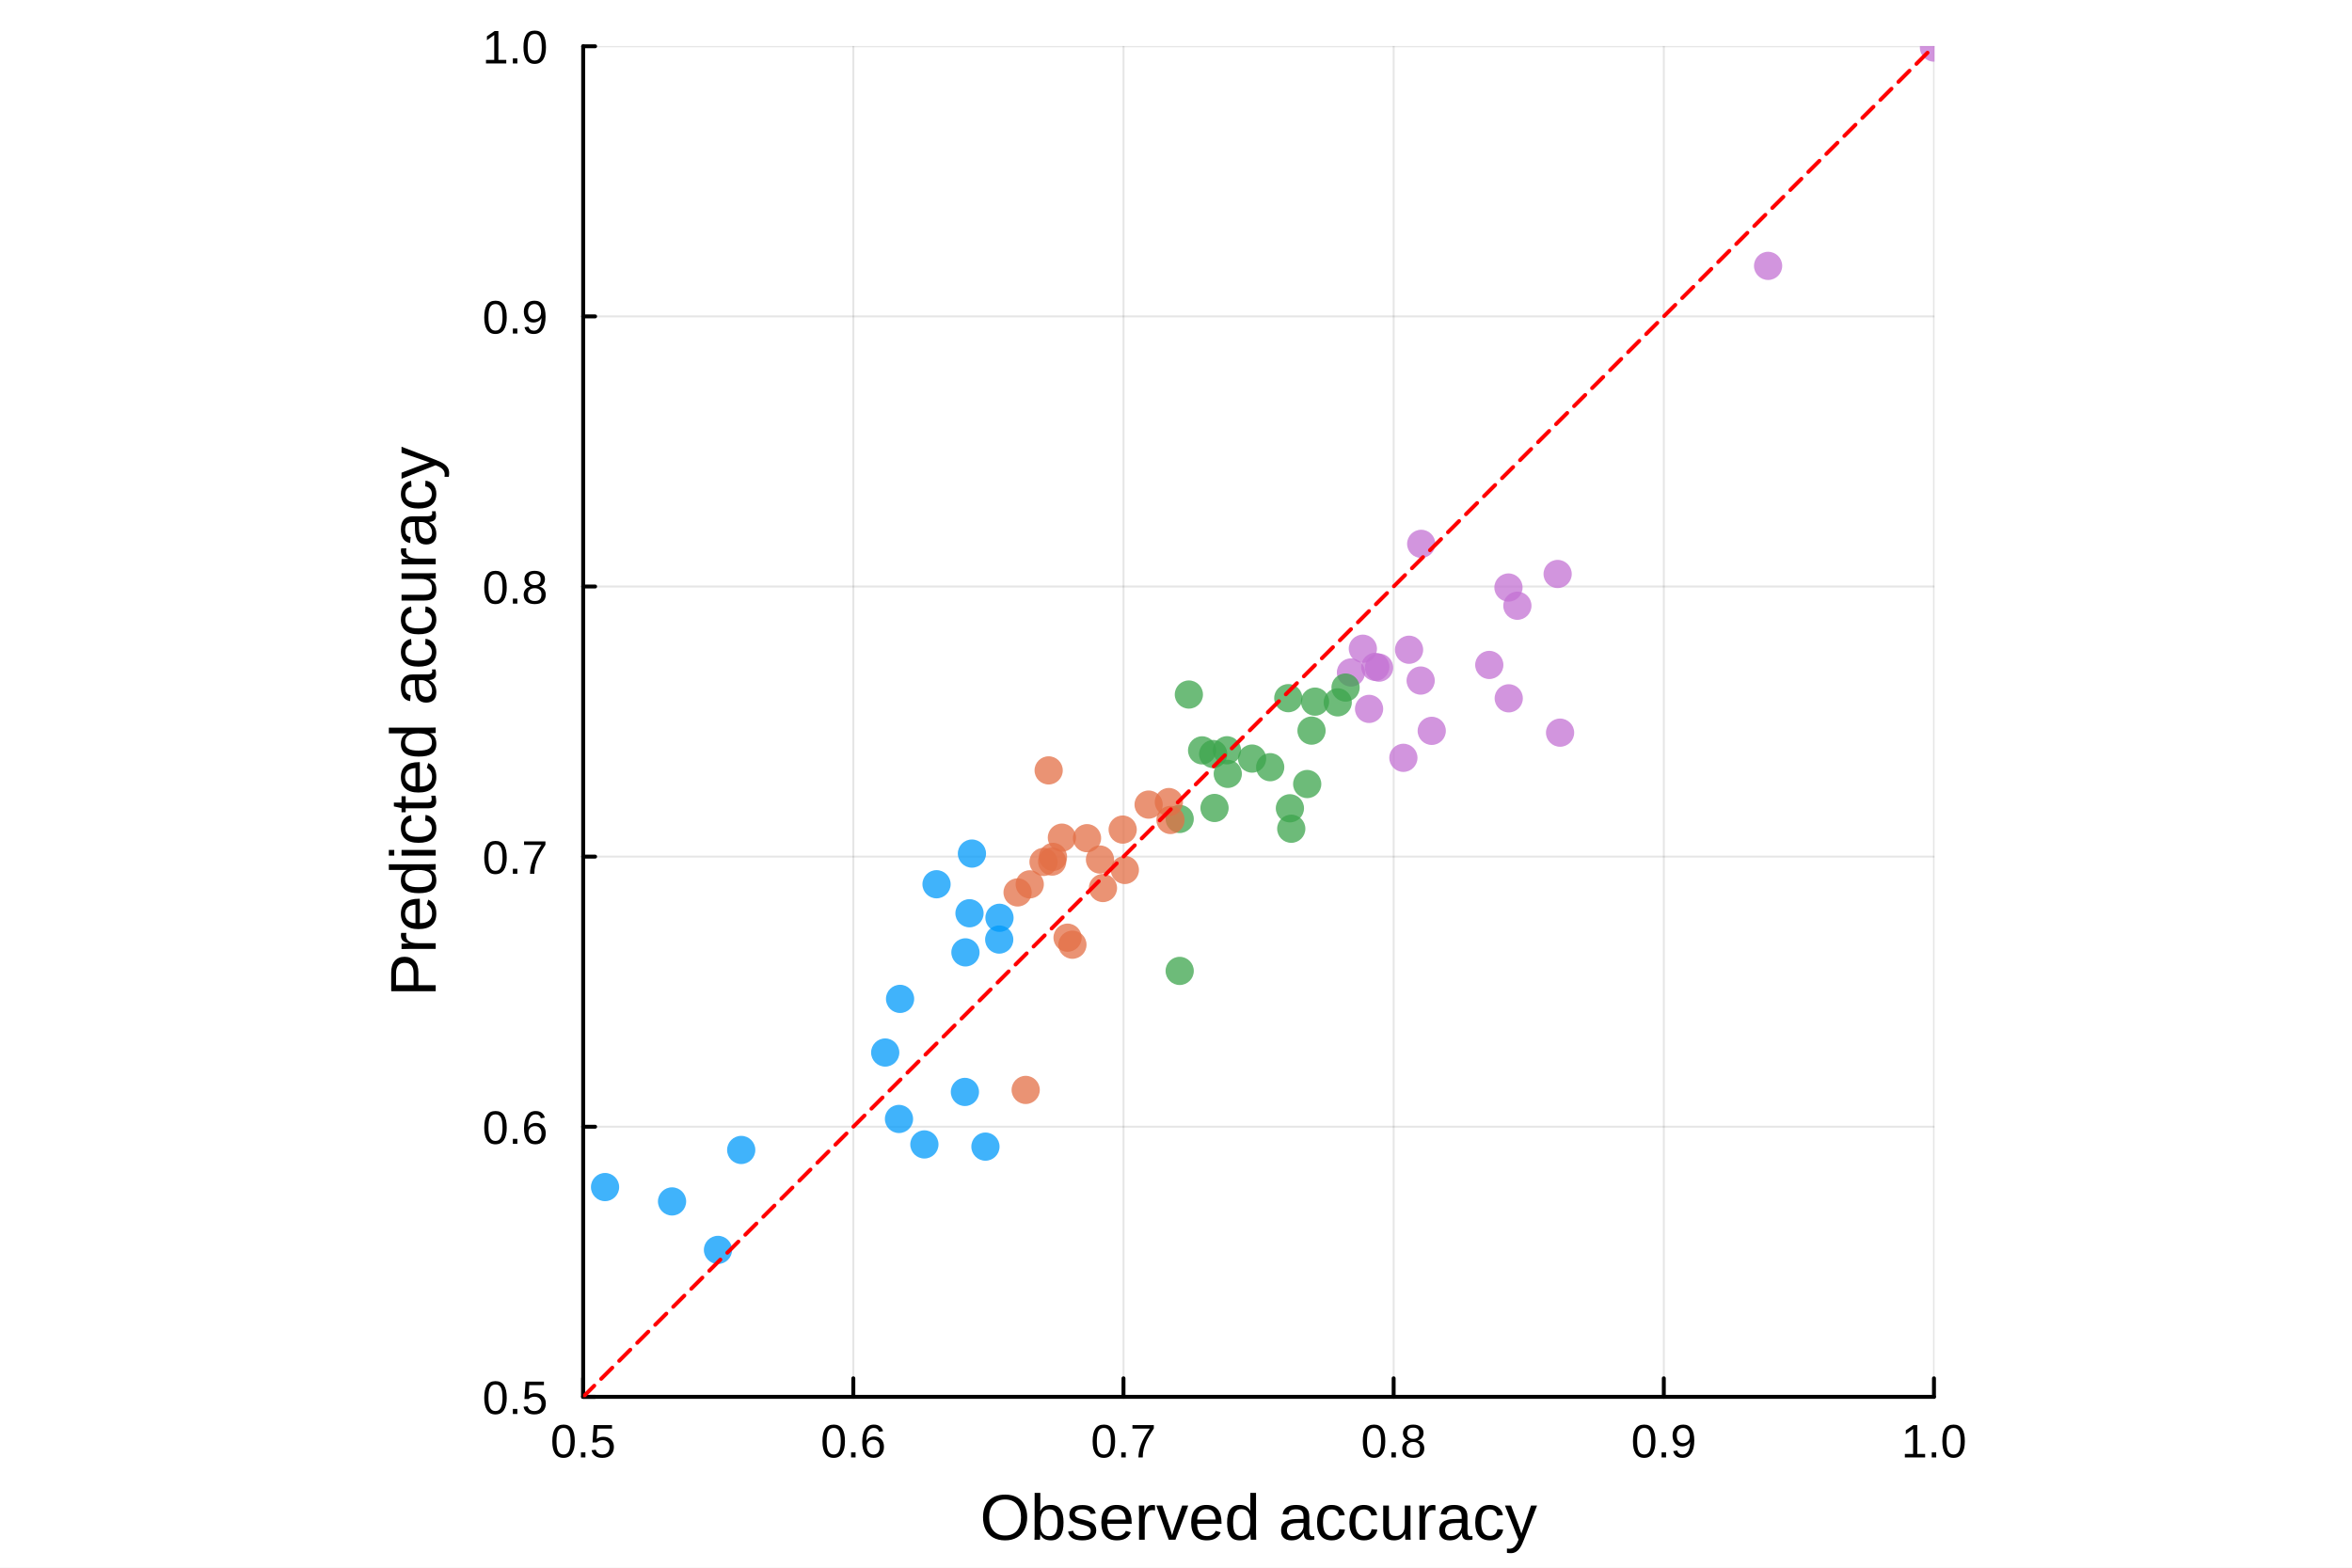
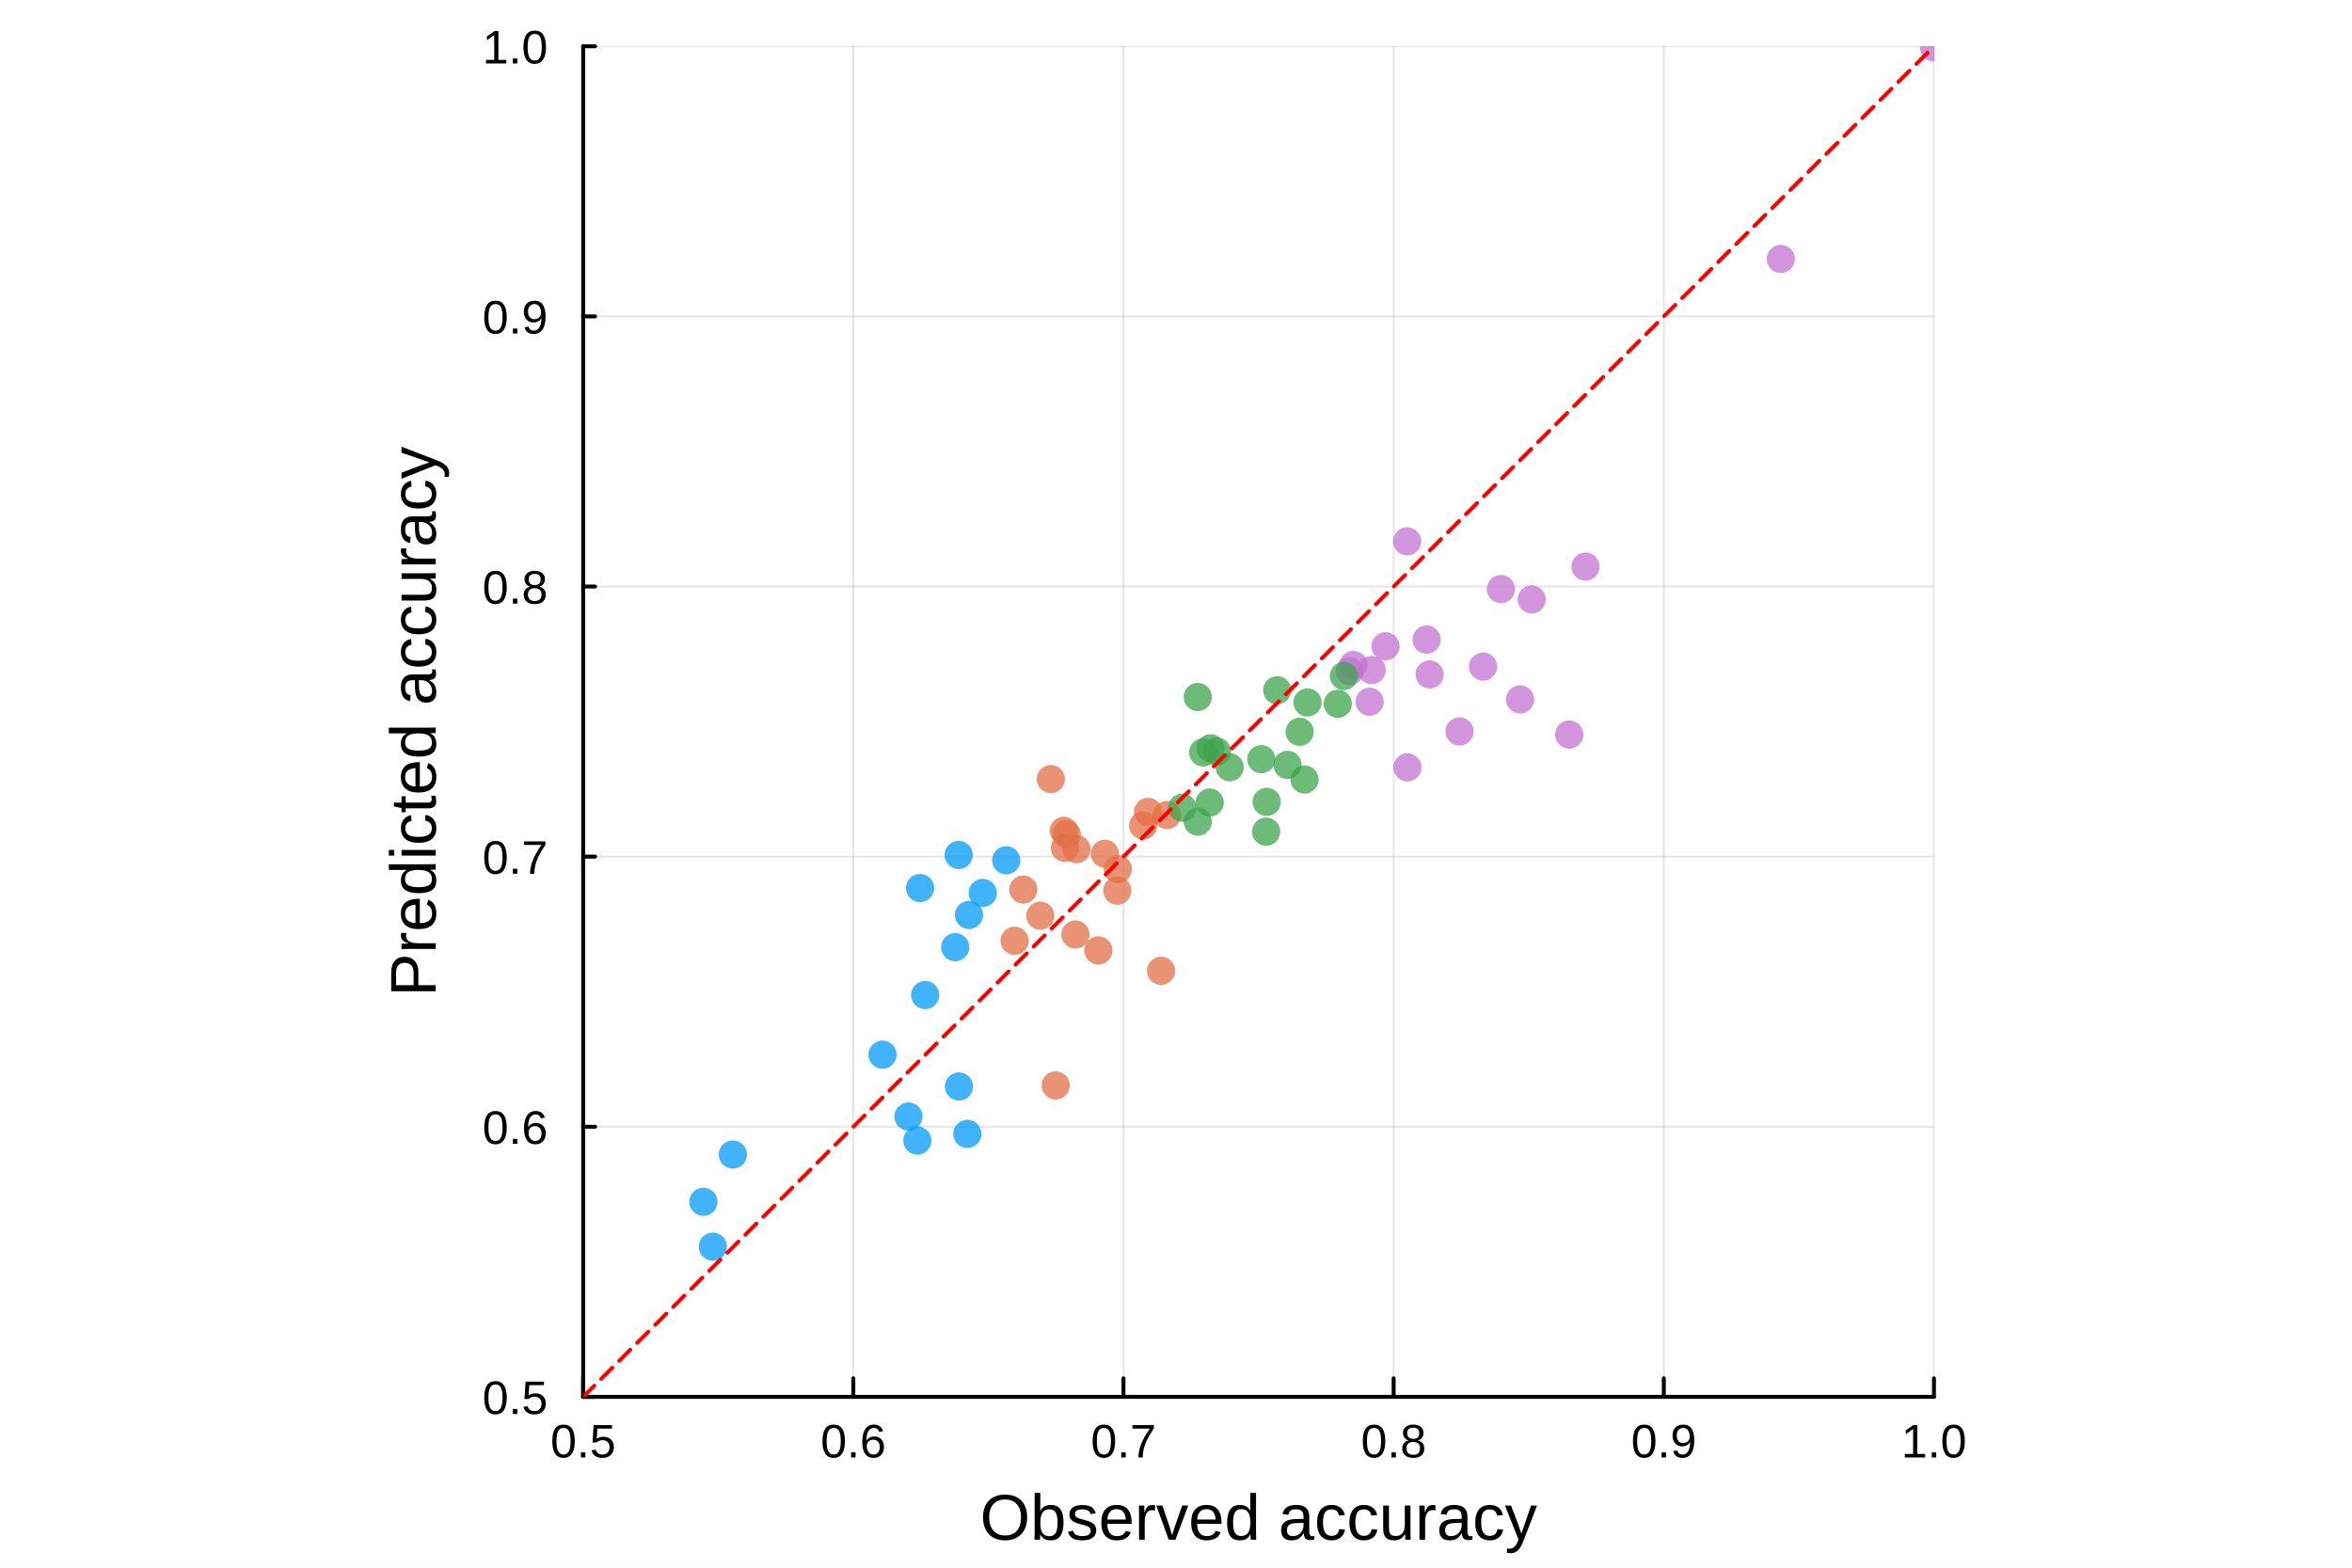
<svg xmlns="http://www.w3.org/2000/svg" width="600" height="400" viewBox="0 0 2400 1600">
  <defs>
-     <clipPath id="clip190">
+     <clipPath id="clip970">
      <rect x="0" y="0" width="2400" height="1600" />
    </clipPath>
  </defs>
-   <path clip-path="url(#clip190)" d="M0 1600 L2400 1600 L2400 0 L0 0  Z" fill="#ffffff" fill-rule="evenodd" fill-opacity="1" />
+   <path clip-path="url(#clip970)" d="M0 1600 L2400 1600 L2400 0 L0 0  Z" fill="#ffffff" fill-rule="evenodd" fill-opacity="1" />
  <defs>
-     <clipPath id="clip191">
+     <clipPath id="clip971">
      <rect x="480" y="0" width="1681" height="1600" />
    </clipPath>
  </defs>
-   <path clip-path="url(#clip190)" d="M595.068 1425.62 L1973.44 1425.62 L1973.44 47.244 L595.068 47.244  Z" fill="#ffffff" fill-rule="evenodd" fill-opacity="1" />
+   <path clip-path="url(#clip970)" d="M595.068 1425.62 L1973.44 1425.62 L1973.44 47.244 L595.068 47.244  Z" fill="#ffffff" fill-rule="evenodd" fill-opacity="1" />
  <defs>
-     <clipPath id="clip192">
+     <clipPath id="clip972">
      <rect x="595" y="47" width="1379" height="1379" />
    </clipPath>
  </defs>
-   <polyline clip-path="url(#clip192)" style="stroke:#000000; stroke-linecap:round; stroke-linejoin:round; stroke-width:2; stroke-opacity:0.1; fill:none" points="595.068,1425.62 595.068,47.244 " />
-   <polyline clip-path="url(#clip192)" style="stroke:#000000; stroke-linecap:round; stroke-linejoin:round; stroke-width:2; stroke-opacity:0.1; fill:none" points="870.743,1425.62 870.743,47.244 " />
-   <polyline clip-path="url(#clip192)" style="stroke:#000000; stroke-linecap:round; stroke-linejoin:round; stroke-width:2; stroke-opacity:0.1; fill:none" points="1146.42,1425.62 1146.42,47.244 " />
-   <polyline clip-path="url(#clip192)" style="stroke:#000000; stroke-linecap:round; stroke-linejoin:round; stroke-width:2; stroke-opacity:0.1; fill:none" points="1422.09,1425.62 1422.09,47.244 " />
-   <polyline clip-path="url(#clip192)" style="stroke:#000000; stroke-linecap:round; stroke-linejoin:round; stroke-width:2; stroke-opacity:0.1; fill:none" points="1697.77,1425.62 1697.77,47.244 " />
-   <polyline clip-path="url(#clip192)" style="stroke:#000000; stroke-linecap:round; stroke-linejoin:round; stroke-width:2; stroke-opacity:0.1; fill:none" points="1973.44,1425.62 1973.44,47.244 " />
-   <polyline clip-path="url(#clip192)" style="stroke:#000000; stroke-linecap:round; stroke-linejoin:round; stroke-width:2; stroke-opacity:0.1; fill:none" points="595.068,1425.62 1973.44,1425.62 " />
-   <polyline clip-path="url(#clip192)" style="stroke:#000000; stroke-linecap:round; stroke-linejoin:round; stroke-width:2; stroke-opacity:0.1; fill:none" points="595.068,1149.94 1973.44,1149.94 " />
-   <polyline clip-path="url(#clip192)" style="stroke:#000000; stroke-linecap:round; stroke-linejoin:round; stroke-width:2; stroke-opacity:0.1; fill:none" points="595.068,874.269 1973.44,874.269 " />
-   <polyline clip-path="url(#clip192)" style="stroke:#000000; stroke-linecap:round; stroke-linejoin:round; stroke-width:2; stroke-opacity:0.1; fill:none" points="595.068,598.594 1973.44,598.594 " />
-   <polyline clip-path="url(#clip192)" style="stroke:#000000; stroke-linecap:round; stroke-linejoin:round; stroke-width:2; stroke-opacity:0.1; fill:none" points="595.068,322.919 1973.44,322.919 " />
-   <polyline clip-path="url(#clip192)" style="stroke:#000000; stroke-linecap:round; stroke-linejoin:round; stroke-width:2; stroke-opacity:0.1; fill:none" points="595.068,47.244 1973.44,47.244 " />
-   <polyline clip-path="url(#clip190)" style="stroke:#000000; stroke-linecap:round; stroke-linejoin:round; stroke-width:4; stroke-opacity:1; fill:none" points="595.068,1425.62 1973.44,1425.62 " />
-   <polyline clip-path="url(#clip190)" style="stroke:#000000; stroke-linecap:round; stroke-linejoin:round; stroke-width:4; stroke-opacity:1; fill:none" points="595.068,1425.62 595.068,1406.72 " />
-   <polyline clip-path="url(#clip190)" style="stroke:#000000; stroke-linecap:round; stroke-linejoin:round; stroke-width:4; stroke-opacity:1; fill:none" points="870.743,1425.62 870.743,1406.72 " />
-   <polyline clip-path="url(#clip190)" style="stroke:#000000; stroke-linecap:round; stroke-linejoin:round; stroke-width:4; stroke-opacity:1; fill:none" points="1146.42,1425.62 1146.42,1406.72 " />
-   <polyline clip-path="url(#clip190)" style="stroke:#000000; stroke-linecap:round; stroke-linejoin:round; stroke-width:4; stroke-opacity:1; fill:none" points="1422.09,1425.62 1422.09,1406.72 " />
-   <polyline clip-path="url(#clip190)" style="stroke:#000000; stroke-linecap:round; stroke-linejoin:round; stroke-width:4; stroke-opacity:1; fill:none" points="1697.77,1425.62 1697.77,1406.72 " />
-   <polyline clip-path="url(#clip190)" style="stroke:#000000; stroke-linecap:round; stroke-linejoin:round; stroke-width:4; stroke-opacity:1; fill:none" points="1973.44,1425.62 1973.44,1406.72 " />
-   <g clip-path="url(#clip190)">
+   <polyline clip-path="url(#clip972)" style="stroke:#000000; stroke-linecap:round; stroke-linejoin:round; stroke-width:2; stroke-opacity:0.1; fill:none" points="595.068,1425.62 595.068,47.244 " />
+   <polyline clip-path="url(#clip972)" style="stroke:#000000; stroke-linecap:round; stroke-linejoin:round; stroke-width:2; stroke-opacity:0.1; fill:none" points="870.743,1425.62 870.743,47.244 " />
+   <polyline clip-path="url(#clip972)" style="stroke:#000000; stroke-linecap:round; stroke-linejoin:round; stroke-width:2; stroke-opacity:0.1; fill:none" points="1146.42,1425.62 1146.42,47.244 " />
+   <polyline clip-path="url(#clip972)" style="stroke:#000000; stroke-linecap:round; stroke-linejoin:round; stroke-width:2; stroke-opacity:0.1; fill:none" points="1422.09,1425.62 1422.09,47.244 " />
+   <polyline clip-path="url(#clip972)" style="stroke:#000000; stroke-linecap:round; stroke-linejoin:round; stroke-width:2; stroke-opacity:0.1; fill:none" points="1697.77,1425.62 1697.77,47.244 " />
+   <polyline clip-path="url(#clip972)" style="stroke:#000000; stroke-linecap:round; stroke-linejoin:round; stroke-width:2; stroke-opacity:0.1; fill:none" points="1973.44,1425.62 1973.44,47.244 " />
+   <polyline clip-path="url(#clip972)" style="stroke:#000000; stroke-linecap:round; stroke-linejoin:round; stroke-width:2; stroke-opacity:0.1; fill:none" points="595.068,1425.62 1973.44,1425.62 " />
+   <polyline clip-path="url(#clip972)" style="stroke:#000000; stroke-linecap:round; stroke-linejoin:round; stroke-width:2; stroke-opacity:0.1; fill:none" points="595.068,1149.94 1973.44,1149.94 " />
+   <polyline clip-path="url(#clip972)" style="stroke:#000000; stroke-linecap:round; stroke-linejoin:round; stroke-width:2; stroke-opacity:0.1; fill:none" points="595.068,874.269 1973.44,874.269 " />
+   <polyline clip-path="url(#clip972)" style="stroke:#000000; stroke-linecap:round; stroke-linejoin:round; stroke-width:2; stroke-opacity:0.1; fill:none" points="595.068,598.594 1973.44,598.594 " />
+   <polyline clip-path="url(#clip972)" style="stroke:#000000; stroke-linecap:round; stroke-linejoin:round; stroke-width:2; stroke-opacity:0.1; fill:none" points="595.068,322.919 1973.44,322.919 " />
+   <polyline clip-path="url(#clip972)" style="stroke:#000000; stroke-linecap:round; stroke-linejoin:round; stroke-width:2; stroke-opacity:0.1; fill:none" points="595.068,47.244 1973.44,47.244 " />
+   <polyline clip-path="url(#clip970)" style="stroke:#000000; stroke-linecap:round; stroke-linejoin:round; stroke-width:4; stroke-opacity:1; fill:none" points="595.068,1425.62 1973.44,1425.62 " />
+   <polyline clip-path="url(#clip970)" style="stroke:#000000; stroke-linecap:round; stroke-linejoin:round; stroke-width:4; stroke-opacity:1; fill:none" points="595.068,1425.62 595.068,1406.72 " />
+   <polyline clip-path="url(#clip970)" style="stroke:#000000; stroke-linecap:round; stroke-linejoin:round; stroke-width:4; stroke-opacity:1; fill:none" points="870.743,1425.62 870.743,1406.72 " />
+   <polyline clip-path="url(#clip970)" style="stroke:#000000; stroke-linecap:round; stroke-linejoin:round; stroke-width:4; stroke-opacity:1; fill:none" points="1146.42,1425.62 1146.42,1406.72 " />
+   <polyline clip-path="url(#clip970)" style="stroke:#000000; stroke-linecap:round; stroke-linejoin:round; stroke-width:4; stroke-opacity:1; fill:none" points="1422.09,1425.62 1422.09,1406.72 " />
+   <polyline clip-path="url(#clip970)" style="stroke:#000000; stroke-linecap:round; stroke-linejoin:round; stroke-width:4; stroke-opacity:1; fill:none" points="1697.77,1425.62 1697.77,1406.72 " />
+   <polyline clip-path="url(#clip970)" style="stroke:#000000; stroke-linecap:round; stroke-linejoin:round; stroke-width:4; stroke-opacity:1; fill:none" points="1973.44,1425.62 1973.44,1406.72 " />
+   <g clip-path="url(#clip970)">
    <text style="fill:#000000; fill-opacity:1; font-family:Arial,Helvetica Neue,Helvetica,sans-serif; font-size:48px; text-anchor:middle;" transform="rotate(0, 595.068, 1487.47)" x="595.068" y="1487.47">0.5</text>
  </g>
-   <g clip-path="url(#clip190)">
+   <g clip-path="url(#clip970)">
    <text style="fill:#000000; fill-opacity:1; font-family:Arial,Helvetica Neue,Helvetica,sans-serif; font-size:48px; text-anchor:middle;" transform="rotate(0, 870.743, 1487.47)" x="870.743" y="1487.47">0.6</text>
  </g>
-   <g clip-path="url(#clip190)">
+   <g clip-path="url(#clip970)">
    <text style="fill:#000000; fill-opacity:1; font-family:Arial,Helvetica Neue,Helvetica,sans-serif; font-size:48px; text-anchor:middle;" transform="rotate(0, 1146.42, 1487.47)" x="1146.42" y="1487.47">0.7</text>
  </g>
-   <g clip-path="url(#clip190)">
+   <g clip-path="url(#clip970)">
    <text style="fill:#000000; fill-opacity:1; font-family:Arial,Helvetica Neue,Helvetica,sans-serif; font-size:48px; text-anchor:middle;" transform="rotate(0, 1422.09, 1487.47)" x="1422.09" y="1487.47">0.8</text>
  </g>
-   <g clip-path="url(#clip190)">
+   <g clip-path="url(#clip970)">
    <text style="fill:#000000; fill-opacity:1; font-family:Arial,Helvetica Neue,Helvetica,sans-serif; font-size:48px; text-anchor:middle;" transform="rotate(0, 1697.77, 1487.47)" x="1697.77" y="1487.47">0.9</text>
  </g>
-   <g clip-path="url(#clip190)">
+   <g clip-path="url(#clip970)">
    <text style="fill:#000000; fill-opacity:1; font-family:Arial,Helvetica Neue,Helvetica,sans-serif; font-size:48px; text-anchor:middle;" transform="rotate(0, 1973.44, 1487.47)" x="1973.44" y="1487.47">1.0</text>
  </g>
-   <g clip-path="url(#clip190)">
+   <g clip-path="url(#clip970)">
    <text style="fill:#000000; fill-opacity:1; font-family:Arial,Helvetica Neue,Helvetica,sans-serif; font-size:66px; text-anchor:middle;" transform="rotate(0, 1284.25, 1571.48)" x="1284.25" y="1571.48">Observed accuracy</text>
  </g>
-   <polyline clip-path="url(#clip190)" style="stroke:#000000; stroke-linecap:round; stroke-linejoin:round; stroke-width:4; stroke-opacity:1; fill:none" points="595.068,1425.62 595.068,47.244 " />
-   <polyline clip-path="url(#clip190)" style="stroke:#000000; stroke-linecap:round; stroke-linejoin:round; stroke-width:4; stroke-opacity:1; fill:none" points="595.068,1425.62 607.257,1425.62 " />
-   <polyline clip-path="url(#clip190)" style="stroke:#000000; stroke-linecap:round; stroke-linejoin:round; stroke-width:4; stroke-opacity:1; fill:none" points="595.068,1149.94 607.257,1149.94 " />
-   <polyline clip-path="url(#clip190)" style="stroke:#000000; stroke-linecap:round; stroke-linejoin:round; stroke-width:4; stroke-opacity:1; fill:none" points="595.068,874.269 607.257,874.269 " />
-   <polyline clip-path="url(#clip190)" style="stroke:#000000; stroke-linecap:round; stroke-linejoin:round; stroke-width:4; stroke-opacity:1; fill:none" points="595.068,598.594 607.257,598.594 " />
-   <polyline clip-path="url(#clip190)" style="stroke:#000000; stroke-linecap:round; stroke-linejoin:round; stroke-width:4; stroke-opacity:1; fill:none" points="595.068,322.919 607.257,322.919 " />
-   <polyline clip-path="url(#clip190)" style="stroke:#000000; stroke-linecap:round; stroke-linejoin:round; stroke-width:4; stroke-opacity:1; fill:none" points="595.068,47.244 607.257,47.244 " />
-   <g clip-path="url(#clip190)">
+   <polyline clip-path="url(#clip970)" style="stroke:#000000; stroke-linecap:round; stroke-linejoin:round; stroke-width:4; stroke-opacity:1; fill:none" points="595.068,1425.62 595.068,47.244 " />
+   <polyline clip-path="url(#clip970)" style="stroke:#000000; stroke-linecap:round; stroke-linejoin:round; stroke-width:4; stroke-opacity:1; fill:none" points="595.068,1425.62 607.257,1425.62 " />
+   <polyline clip-path="url(#clip970)" style="stroke:#000000; stroke-linecap:round; stroke-linejoin:round; stroke-width:4; stroke-opacity:1; fill:none" points="595.068,1149.94 607.257,1149.94 " />
+   <polyline clip-path="url(#clip970)" style="stroke:#000000; stroke-linecap:round; stroke-linejoin:round; stroke-width:4; stroke-opacity:1; fill:none" points="595.068,874.269 607.257,874.269 " />
+   <polyline clip-path="url(#clip970)" style="stroke:#000000; stroke-linecap:round; stroke-linejoin:round; stroke-width:4; stroke-opacity:1; fill:none" points="595.068,598.594 607.257,598.594 " />
+   <polyline clip-path="url(#clip970)" style="stroke:#000000; stroke-linecap:round; stroke-linejoin:round; stroke-width:4; stroke-opacity:1; fill:none" points="595.068,322.919 607.257,322.919 " />
+   <polyline clip-path="url(#clip970)" style="stroke:#000000; stroke-linecap:round; stroke-linejoin:round; stroke-width:4; stroke-opacity:1; fill:none" points="595.068,47.244 607.257,47.244 " />
+   <g clip-path="url(#clip970)">
    <text style="fill:#000000; fill-opacity:1; font-family:Arial,Helvetica Neue,Helvetica,sans-serif; font-size:48px; text-anchor:middle;" transform="rotate(0, 525.615, 1443.12)" x="525.615" y="1443.12">0.5</text>
  </g>
-   <g clip-path="url(#clip190)">
+   <g clip-path="url(#clip970)">
    <text style="fill:#000000; fill-opacity:1; font-family:Arial,Helvetica Neue,Helvetica,sans-serif; font-size:48px; text-anchor:middle;" transform="rotate(0, 525.615, 1167.44)" x="525.615" y="1167.44">0.6</text>
  </g>
-   <g clip-path="url(#clip190)">
+   <g clip-path="url(#clip970)">
    <text style="fill:#000000; fill-opacity:1; font-family:Arial,Helvetica Neue,Helvetica,sans-serif; font-size:48px; text-anchor:middle;" transform="rotate(0, 525.615, 891.769)" x="525.615" y="891.769">0.7</text>
  </g>
-   <g clip-path="url(#clip190)">
+   <g clip-path="url(#clip970)">
    <text style="fill:#000000; fill-opacity:1; font-family:Arial,Helvetica Neue,Helvetica,sans-serif; font-size:48px; text-anchor:middle;" transform="rotate(0, 525.615, 616.094)" x="525.615" y="616.094">0.8</text>
  </g>
-   <g clip-path="url(#clip190)">
+   <g clip-path="url(#clip970)">
    <text style="fill:#000000; fill-opacity:1; font-family:Arial,Helvetica Neue,Helvetica,sans-serif; font-size:48px; text-anchor:middle;" transform="rotate(0, 525.615, 340.419)" x="525.615" y="340.419">0.9</text>
  </g>
-   <g clip-path="url(#clip190)">
+   <g clip-path="url(#clip970)">
    <text style="fill:#000000; fill-opacity:1; font-family:Arial,Helvetica Neue,Helvetica,sans-serif; font-size:48px; text-anchor:middle;" transform="rotate(0, 525.615, 64.7441)" x="525.615" y="64.744">1.0</text>
  </g>
-   <g clip-path="url(#clip190)">
+   <g clip-path="url(#clip970)">
    <text style="fill:#000000; fill-opacity:1; font-family:Arial,Helvetica Neue,Helvetica,sans-serif; font-size:66px; text-anchor:middle;" transform="rotate(-90, 444.6, 736.431)" x="444.6" y="736.431">Predicted accuracy</text>
  </g>
-   <circle clip-path="url(#clip192)" cx="1213.13" cy="708.859" r="14.4" fill="#3da44d" fill-rule="evenodd" fill-opacity="0.75" stroke="none" />
-   <circle clip-path="url(#clip192)" cx="1341.87" cy="716.099" r="14.4" fill="#3da44d" fill-rule="evenodd" fill-opacity="0.75" stroke="none" />
-   <circle clip-path="url(#clip192)" cx="991.764" cy="871.168" r="14.4" fill="#009af9" fill-rule="evenodd" fill-opacity="0.75" stroke="none" />
-   <circle clip-path="url(#clip192)" cx="1145.59" cy="846.687" r="14.4" fill="#e26f46" fill-rule="evenodd" fill-opacity="0.75" stroke="none" />
-   <circle clip-path="url(#clip192)" cx="1316.23" cy="824.947" r="14.4" fill="#3da44d" fill-rule="evenodd" fill-opacity="0.75" stroke="none" />
-   <circle clip-path="url(#clip192)" cx="1449.66" cy="694.591" r="14.4" fill="#c271d2" fill-rule="evenodd" fill-opacity="0.75" stroke="none" />
-   <circle clip-path="url(#clip192)" cx="1237.94" cy="769.597" r="14.4" fill="#3da44d" fill-rule="evenodd" fill-opacity="0.75" stroke="none" />
-   <circle clip-path="url(#clip192)" cx="1365.03" cy="716.831" r="14.4" fill="#3da44d" fill-rule="evenodd" fill-opacity="0.75" stroke="none" />
-   <circle clip-path="url(#clip192)" cx="756.338" cy="1173.66" r="14.4" fill="#009af9" fill-rule="evenodd" fill-opacity="0.75" stroke="none" />
-   <circle clip-path="url(#clip192)" cx="1317.61" cy="845.82" r="14.4" fill="#3da44d" fill-rule="evenodd" fill-opacity="0.75" stroke="none" />
-   <circle clip-path="url(#clip192)" cx="1125.47" cy="906.338" r="14.4" fill="#e26f46" fill-rule="evenodd" fill-opacity="0.75" stroke="none" />
-   <circle clip-path="url(#clip192)" cx="1333.88" cy="800.195" r="14.4" fill="#3da44d" fill-rule="evenodd" fill-opacity="0.75" stroke="none" />
-   <circle clip-path="url(#clip192)" cx="1338.29" cy="745.68" r="14.4" fill="#3da44d" fill-rule="evenodd" fill-opacity="0.75" stroke="none" />
-   <circle clip-path="url(#clip192)" cx="1019.61" cy="958.922" r="14.4" fill="#009af9" fill-rule="evenodd" fill-opacity="0.75" stroke="none" />
-   <circle clip-path="url(#clip192)" cx="1378.54" cy="686.318" r="14.4" fill="#c271d2" fill-rule="evenodd" fill-opacity="0.75" stroke="none" />
-   <circle clip-path="url(#clip192)" cx="1046.62" cy="1112.39" r="14.4" fill="#e26f46" fill-rule="evenodd" fill-opacity="0.75" stroke="none" />
-   <circle clip-path="url(#clip192)" cx="1539.53" cy="712.727" r="14.4" fill="#c271d2" fill-rule="evenodd" fill-opacity="0.75" stroke="none" />
-   <circle clip-path="url(#clip192)" cx="989.283" cy="932.083" r="14.4" fill="#009af9" fill-rule="evenodd" fill-opacity="0.75" stroke="none" />
-   <circle clip-path="url(#clip192)" cx="1203.76" cy="835.827" r="14.4" fill="#3da44d" fill-rule="evenodd" fill-opacity="0.75" stroke="none" />
-   <circle clip-path="url(#clip192)" cx="1094.31" cy="964.189" r="14.4" fill="#e26f46" fill-rule="evenodd" fill-opacity="0.75" stroke="none" />
-   <circle clip-path="url(#clip192)" cx="1432.02" cy="773.442" r="14.4" fill="#c271d2" fill-rule="evenodd" fill-opacity="0.75" stroke="none" />
-   <circle clip-path="url(#clip192)" cx="1083.56" cy="854.923" r="14.4" fill="#e26f46" fill-rule="evenodd" fill-opacity="0.75" stroke="none" />
-   <circle clip-path="url(#clip192)" cx="1539.25" cy="599.629" r="14.4" fill="#c271d2" fill-rule="evenodd" fill-opacity="0.75" stroke="none" />
-   <circle clip-path="url(#clip192)" cx="1109.2" cy="855.465" r="14.4" fill="#e26f46" fill-rule="evenodd" fill-opacity="0.75" stroke="none" />
-   <circle clip-path="url(#clip192)" cx="1548.35" cy="618.221" r="14.4" fill="#c271d2" fill-rule="evenodd" fill-opacity="0.75" stroke="none" />
-   <circle clip-path="url(#clip192)" cx="1403.35" cy="680.616" r="14.4" fill="#c271d2" fill-rule="evenodd" fill-opacity="0.75" stroke="none" />
-   <circle clip-path="url(#clip192)" cx="1203.76" cy="990.932" r="14.4" fill="#3da44d" fill-rule="evenodd" fill-opacity="0.75" stroke="none" />
-   <circle clip-path="url(#clip192)" cx="1252.83" cy="789.811" r="14.4" fill="#3da44d" fill-rule="evenodd" fill-opacity="0.75" stroke="none" />
-   <circle clip-path="url(#clip192)" cx="685.765" cy="1226.19" r="14.4" fill="#009af9" fill-rule="evenodd" fill-opacity="0.75" stroke="none" />
-   <circle clip-path="url(#clip192)" cx="1050.76" cy="902.577" r="14.4" fill="#e26f46" fill-rule="evenodd" fill-opacity="0.75" stroke="none" />
-   <circle clip-path="url(#clip192)" cx="1226.64" cy="765.841" r="14.4" fill="#3da44d" fill-rule="evenodd" fill-opacity="0.75" stroke="none" />
-   <circle clip-path="url(#clip192)" cx="1192.73" cy="818.593" r="14.4" fill="#e26f46" fill-rule="evenodd" fill-opacity="0.75" stroke="none" />
-   <circle clip-path="url(#clip192)" cx="943.245" cy="1168.02" r="14.4" fill="#009af9" fill-rule="evenodd" fill-opacity="0.75" stroke="none" />
-   <circle clip-path="url(#clip192)" cx="1519.68" cy="678.644" r="14.4" fill="#c271d2" fill-rule="evenodd" fill-opacity="0.75" stroke="none" />
-   <circle clip-path="url(#clip192)" cx="1019.88" cy="936.718" r="14.4" fill="#009af9" fill-rule="evenodd" fill-opacity="0.75" stroke="none" />
-   <circle clip-path="url(#clip192)" cx="1973.44" cy="48.546" r="14.4" fill="#c271d2" fill-rule="evenodd" fill-opacity="0.75" stroke="none" />
-   <circle clip-path="url(#clip192)" cx="985.148" cy="972.008" r="14.4" fill="#009af9" fill-rule="evenodd" fill-opacity="0.75" stroke="none" />
-   <circle clip-path="url(#clip192)" cx="1064.82" cy="879.675" r="14.4" fill="#e26f46" fill-rule="evenodd" fill-opacity="0.75" stroke="none" />
-   <circle clip-path="url(#clip192)" cx="1591.91" cy="747.76" r="14.4" fill="#c271d2" fill-rule="evenodd" fill-opacity="0.75" stroke="none" />
-   <circle clip-path="url(#clip192)" cx="1296.11" cy="783.009" r="14.4" fill="#3da44d" fill-rule="evenodd" fill-opacity="0.75" stroke="none" />
-   <circle clip-path="url(#clip192)" cx="1089.35" cy="957.007" r="14.4" fill="#e26f46" fill-rule="evenodd" fill-opacity="0.75" stroke="none" />
-   <circle clip-path="url(#clip192)" cx="1314.58" cy="712.561" r="14.4" fill="#3da44d" fill-rule="evenodd" fill-opacity="0.75" stroke="none" />
-   <circle clip-path="url(#clip192)" cx="1070.06" cy="786.276" r="14.4" fill="#e26f46" fill-rule="evenodd" fill-opacity="0.75" stroke="none" />
-   <circle clip-path="url(#clip192)" cx="1038.35" cy="910.817" r="14.4" fill="#e26f46" fill-rule="evenodd" fill-opacity="0.75" stroke="none" />
-   <circle clip-path="url(#clip192)" cx="1172.06" cy="821.189" r="14.4" fill="#e26f46" fill-rule="evenodd" fill-opacity="0.75" stroke="none" />
-   <circle clip-path="url(#clip192)" cx="984.596" cy="1114.44" r="14.4" fill="#009af9" fill-rule="evenodd" fill-opacity="0.75" stroke="none" />
-   <circle clip-path="url(#clip192)" cx="1450.21" cy="555.062" r="14.4" fill="#c271d2" fill-rule="evenodd" fill-opacity="0.75" stroke="none" />
-   <circle clip-path="url(#clip192)" cx="1589.43" cy="585.819" r="14.4" fill="#c271d2" fill-rule="evenodd" fill-opacity="0.75" stroke="none" />
-   <circle clip-path="url(#clip192)" cx="1390.67" cy="662.092" r="14.4" fill="#c271d2" fill-rule="evenodd" fill-opacity="0.75" stroke="none" />
-   <circle clip-path="url(#clip192)" cx="1804.18" cy="271.362" r="14.4" fill="#c271d2" fill-rule="evenodd" fill-opacity="0.75" stroke="none" />
-   <circle clip-path="url(#clip192)" cx="1239.32" cy="824.624" r="14.4" fill="#3da44d" fill-rule="evenodd" fill-opacity="0.75" stroke="none" />
-   <circle clip-path="url(#clip192)" cx="1073.64" cy="879.319" r="14.4" fill="#e26f46" fill-rule="evenodd" fill-opacity="0.75" stroke="none" />
-   <circle clip-path="url(#clip192)" cx="1005.55" cy="1170.26" r="14.4" fill="#009af9" fill-rule="evenodd" fill-opacity="0.75" stroke="none" />
-   <circle clip-path="url(#clip192)" cx="1252" cy="765.74" r="14.4" fill="#3da44d" fill-rule="evenodd" fill-opacity="0.75" stroke="none" />
-   <circle clip-path="url(#clip192)" cx="1407.21" cy="681.404" r="14.4" fill="#c271d2" fill-rule="evenodd" fill-opacity="0.75" stroke="none" />
-   <circle clip-path="url(#clip192)" cx="955.651" cy="902.473" r="14.4" fill="#009af9" fill-rule="evenodd" fill-opacity="0.75" stroke="none" />
-   <circle clip-path="url(#clip192)" cx="1437.81" cy="663.143" r="14.4" fill="#c271d2" fill-rule="evenodd" fill-opacity="0.75" stroke="none" />
-   <circle clip-path="url(#clip192)" cx="1147.8" cy="887.892" r="14.4" fill="#e26f46" fill-rule="evenodd" fill-opacity="0.75" stroke="none" />
-   <circle clip-path="url(#clip192)" cx="1460.96" cy="745.914" r="14.4" fill="#c271d2" fill-rule="evenodd" fill-opacity="0.75" stroke="none" />
-   <circle clip-path="url(#clip192)" cx="1277.64" cy="774.217" r="14.4" fill="#3da44d" fill-rule="evenodd" fill-opacity="0.75" stroke="none" />
-   <circle clip-path="url(#clip192)" cx="903.272" cy="1074.22" r="14.4" fill="#009af9" fill-rule="evenodd" fill-opacity="0.75" stroke="none" />
-   <circle clip-path="url(#clip192)" cx="617.397" cy="1211.54" r="14.4" fill="#009af9" fill-rule="evenodd" fill-opacity="0.75" stroke="none" />
-   <circle clip-path="url(#clip192)" cx="1074.47" cy="874.581" r="14.4" fill="#e26f46" fill-rule="evenodd" fill-opacity="0.75" stroke="none" />
-   <circle clip-path="url(#clip192)" cx="1397.01" cy="723.503" r="14.4" fill="#c271d2" fill-rule="evenodd" fill-opacity="0.75" stroke="none" />
-   <circle clip-path="url(#clip192)" cx="1373.02" cy="701.721" r="14.4" fill="#3da44d" fill-rule="evenodd" fill-opacity="0.75" stroke="none" />
-   <circle clip-path="url(#clip192)" cx="917.332" cy="1142.02" r="14.4" fill="#009af9" fill-rule="evenodd" fill-opacity="0.75" stroke="none" />
-   <circle clip-path="url(#clip192)" cx="1194.38" cy="836.88" r="14.4" fill="#e26f46" fill-rule="evenodd" fill-opacity="0.75" stroke="none" />
-   <circle clip-path="url(#clip192)" cx="732.63" cy="1275.67" r="14.4" fill="#009af9" fill-rule="evenodd" fill-opacity="0.75" stroke="none" />
-   <circle clip-path="url(#clip192)" cx="1122.43" cy="877.27" r="14.4" fill="#e26f46" fill-rule="evenodd" fill-opacity="0.75" stroke="none" />
-   <circle clip-path="url(#clip192)" cx="918.434" cy="1019.48" r="14.4" fill="#009af9" fill-rule="evenodd" fill-opacity="0.75" stroke="none" />
-   <polyline clip-path="url(#clip192)" style="stroke:#ff0000; stroke-linecap:round; stroke-linejoin:round; stroke-width:4; stroke-opacity:1; fill:none" stroke-dasharray="16, 10" points="595.068,1425.62 1973.44,47.244 " />
+   <circle clip-path="url(#clip972)" cx="1222.23" cy="711.401" r="14.4" fill="#3da44d" fill-rule="evenodd" fill-opacity="0.75" stroke="none" />
+   <circle clip-path="url(#clip972)" cx="1334.15" cy="716.959" r="14.4" fill="#3da44d" fill-rule="evenodd" fill-opacity="0.75" stroke="none" />
+   <circle clip-path="url(#clip972)" cx="978.256" cy="872.576" r="14.4" fill="#009af9" fill-rule="evenodd" fill-opacity="0.75" stroke="none" />
+   <circle clip-path="url(#clip972)" cx="1166.54" cy="842.492" r="14.4" fill="#e26f46" fill-rule="evenodd" fill-opacity="0.75" stroke="none" />
+   <circle clip-path="url(#clip972)" cx="1292.53" cy="818.383" r="14.4" fill="#3da44d" fill-rule="evenodd" fill-opacity="0.75" stroke="none" />
+   <circle clip-path="url(#clip972)" cx="1458.76" cy="688.364" r="14.4" fill="#c271d2" fill-rule="evenodd" fill-opacity="0.75" stroke="none" />
+   <circle clip-path="url(#clip972)" cx="1241.8" cy="766.989" r="14.4" fill="#3da44d" fill-rule="evenodd" fill-opacity="0.75" stroke="none" />
+   <circle clip-path="url(#clip972)" cx="1365.03" cy="718.275" r="14.4" fill="#3da44d" fill-rule="evenodd" fill-opacity="0.75" stroke="none" />
+   <circle clip-path="url(#clip972)" cx="747.792" cy="1178.34" r="14.4" fill="#009af9" fill-rule="evenodd" fill-opacity="0.75" stroke="none" />
+   <circle clip-path="url(#clip972)" cx="1291.97" cy="848.797" r="14.4" fill="#3da44d" fill-rule="evenodd" fill-opacity="0.75" stroke="none" />
+   <circle clip-path="url(#clip972)" cx="1140.08" cy="908.996" r="14.4" fill="#e26f46" fill-rule="evenodd" fill-opacity="0.75" stroke="none" />
+   <circle clip-path="url(#clip972)" cx="1331.12" cy="795.581" r="14.4" fill="#3da44d" fill-rule="evenodd" fill-opacity="0.75" stroke="none" />
+   <circle clip-path="url(#clip972)" cx="1326.16" cy="746.903" r="14.4" fill="#3da44d" fill-rule="evenodd" fill-opacity="0.75" stroke="none" />
+   <circle clip-path="url(#clip972)" cx="1035.32" cy="960.171" r="14.4" fill="#e26f46" fill-rule="evenodd" fill-opacity="0.75" stroke="none" />
+   <circle clip-path="url(#clip972)" cx="1377.16" cy="685.026" r="14.4" fill="#c271d2" fill-rule="evenodd" fill-opacity="0.75" stroke="none" />
+   <circle clip-path="url(#clip972)" cx="1077.22" cy="1107.84" r="14.4" fill="#e26f46" fill-rule="evenodd" fill-opacity="0.75" stroke="none" />
+   <circle clip-path="url(#clip972)" cx="1551.11" cy="713.815" r="14.4" fill="#c271d2" fill-rule="evenodd" fill-opacity="0.75" stroke="none" />
+   <circle clip-path="url(#clip972)" cx="988.731" cy="933.799" r="14.4" fill="#009af9" fill-rule="evenodd" fill-opacity="0.75" stroke="none" />
+   <circle clip-path="url(#clip972)" cx="1190.8" cy="831.819" r="14.4" fill="#e26f46" fill-rule="evenodd" fill-opacity="0.75" stroke="none" />
+   <circle clip-path="url(#clip972)" cx="1120.78" cy="970.024" r="14.4" fill="#e26f46" fill-rule="evenodd" fill-opacity="0.75" stroke="none" />
+   <circle clip-path="url(#clip972)" cx="1436.15" cy="783.168" r="14.4" fill="#c271d2" fill-rule="evenodd" fill-opacity="0.75" stroke="none" />
+   <circle clip-path="url(#clip972)" cx="1085.49" cy="847.926" r="14.4" fill="#e26f46" fill-rule="evenodd" fill-opacity="0.75" stroke="none" />
+   <circle clip-path="url(#clip972)" cx="1531.54" cy="601.267" r="14.4" fill="#c271d2" fill-rule="evenodd" fill-opacity="0.75" stroke="none" />
+   <circle clip-path="url(#clip972)" cx="1088.53" cy="851.448" r="14.4" fill="#e26f46" fill-rule="evenodd" fill-opacity="0.75" stroke="none" />
+   <circle clip-path="url(#clip972)" cx="1562.96" cy="611.829" r="14.4" fill="#c271d2" fill-rule="evenodd" fill-opacity="0.75" stroke="none" />
+   <circle clip-path="url(#clip972)" cx="1381.02" cy="678.693" r="14.4" fill="#c271d2" fill-rule="evenodd" fill-opacity="0.75" stroke="none" />
+   <circle clip-path="url(#clip972)" cx="1184.74" cy="990.822" r="14.4" fill="#e26f46" fill-rule="evenodd" fill-opacity="0.75" stroke="none" />
+   <circle clip-path="url(#clip972)" cx="1254.76" cy="783.033" r="14.4" fill="#3da44d" fill-rule="evenodd" fill-opacity="0.75" stroke="none" />
+   <circle clip-path="url(#clip972)" cx="717.743" cy="1226.54" r="14.4" fill="#009af9" fill-rule="evenodd" fill-opacity="0.75" stroke="none" />
+   <circle clip-path="url(#clip972)" cx="1044.14" cy="907.867" r="14.4" fill="#e26f46" fill-rule="evenodd" fill-opacity="0.75" stroke="none" />
+   <circle clip-path="url(#clip972)" cx="1227.74" cy="767.929" r="14.4" fill="#3da44d" fill-rule="evenodd" fill-opacity="0.75" stroke="none" />
+   <circle clip-path="url(#clip972)" cx="1206.51" cy="824.319" r="14.4" fill="#3da44d" fill-rule="evenodd" fill-opacity="0.75" stroke="none" />
+   <circle clip-path="url(#clip972)" cx="936.078" cy="1164.02" r="14.4" fill="#009af9" fill-rule="evenodd" fill-opacity="0.75" stroke="none" />
+   <circle clip-path="url(#clip972)" cx="1513.34" cy="680.313" r="14.4" fill="#c271d2" fill-rule="evenodd" fill-opacity="0.75" stroke="none" />
+   <circle clip-path="url(#clip972)" cx="1061.51" cy="934.54" r="14.4" fill="#e26f46" fill-rule="evenodd" fill-opacity="0.75" stroke="none" />
+   <circle clip-path="url(#clip972)" cx="1973.44" cy="48.384" r="14.4" fill="#c271d2" fill-rule="evenodd" fill-opacity="0.75" stroke="none" />
+   <circle clip-path="url(#clip972)" cx="974.672" cy="966.668" r="14.4" fill="#009af9" fill-rule="evenodd" fill-opacity="0.75" stroke="none" />
+   <circle clip-path="url(#clip972)" cx="1026.77" cy="878.029" r="14.4" fill="#009af9" fill-rule="evenodd" fill-opacity="0.75" stroke="none" />
+   <circle clip-path="url(#clip972)" cx="1601.28" cy="749.698" r="14.4" fill="#c271d2" fill-rule="evenodd" fill-opacity="0.75" stroke="none" />
+   <circle clip-path="url(#clip972)" cx="1313.75" cy="780.65" r="14.4" fill="#3da44d" fill-rule="evenodd" fill-opacity="0.75" stroke="none" />
+   <circle clip-path="url(#clip972)" cx="1097.35" cy="953.81" r="14.4" fill="#e26f46" fill-rule="evenodd" fill-opacity="0.75" stroke="none" />
+   <circle clip-path="url(#clip972)" cx="1303.28" cy="704.526" r="14.4" fill="#3da44d" fill-rule="evenodd" fill-opacity="0.75" stroke="none" />
+   <circle clip-path="url(#clip972)" cx="1072.26" cy="795.14" r="14.4" fill="#e26f46" fill-rule="evenodd" fill-opacity="0.75" stroke="none" />
+   <circle clip-path="url(#clip972)" cx="1002.79" cy="911.379" r="14.4" fill="#009af9" fill-rule="evenodd" fill-opacity="0.75" stroke="none" />
+   <circle clip-path="url(#clip972)" cx="1171.5" cy="828.607" r="14.4" fill="#e26f46" fill-rule="evenodd" fill-opacity="0.75" stroke="none" />
+   <circle clip-path="url(#clip972)" cx="978.532" cy="1108.91" r="14.4" fill="#009af9" fill-rule="evenodd" fill-opacity="0.75" stroke="none" />
+   <circle clip-path="url(#clip972)" cx="1435.88" cy="552.511" r="14.4" fill="#c271d2" fill-rule="evenodd" fill-opacity="0.75" stroke="none" />
+   <circle clip-path="url(#clip972)" cx="1617.82" cy="578.315" r="14.4" fill="#c271d2" fill-rule="evenodd" fill-opacity="0.75" stroke="none" />
+   <circle clip-path="url(#clip972)" cx="1413.82" cy="659.596" r="14.4" fill="#c271d2" fill-rule="evenodd" fill-opacity="0.75" stroke="none" />
+   <circle clip-path="url(#clip972)" cx="1817.13" cy="264.298" r="14.4" fill="#c271d2" fill-rule="evenodd" fill-opacity="0.75" stroke="none" />
+   <circle clip-path="url(#clip972)" cx="1234.36" cy="819.09" r="14.4" fill="#3da44d" fill-rule="evenodd" fill-opacity="0.75" stroke="none" />
+   <circle clip-path="url(#clip972)" cx="1086.6" cy="865.375" r="14.4" fill="#e26f46" fill-rule="evenodd" fill-opacity="0.75" stroke="none" />
+   <circle clip-path="url(#clip972)" cx="987.077" cy="1157.27" r="14.4" fill="#009af9" fill-rule="evenodd" fill-opacity="0.75" stroke="none" />
+   <circle clip-path="url(#clip972)" cx="1235.18" cy="763.686" r="14.4" fill="#3da44d" fill-rule="evenodd" fill-opacity="0.75" stroke="none" />
+   <circle clip-path="url(#clip972)" cx="1399.76" cy="683.841" r="14.4" fill="#c271d2" fill-rule="evenodd" fill-opacity="0.75" stroke="none" />
+   <circle clip-path="url(#clip972)" cx="938.834" cy="906.333" r="14.4" fill="#009af9" fill-rule="evenodd" fill-opacity="0.75" stroke="none" />
+   <circle clip-path="url(#clip972)" cx="1455.72" cy="652.769" r="14.4" fill="#c271d2" fill-rule="evenodd" fill-opacity="0.75" stroke="none" />
+   <circle clip-path="url(#clip972)" cx="1140.63" cy="887.081" r="14.4" fill="#e26f46" fill-rule="evenodd" fill-opacity="0.75" stroke="none" />
+   <circle clip-path="url(#clip972)" cx="1489.36" cy="746.567" r="14.4" fill="#c271d2" fill-rule="evenodd" fill-opacity="0.75" stroke="none" />
+   <circle clip-path="url(#clip972)" cx="1287.01" cy="774.797" r="14.4" fill="#3da44d" fill-rule="evenodd" fill-opacity="0.75" stroke="none" />
+   <circle clip-path="url(#clip972)" cx="900.516" cy="1076.41" r="14.4" fill="#009af9" fill-rule="evenodd" fill-opacity="0.75" stroke="none" />
+   <circle clip-path="url(#clip972)" cx="1098.45" cy="866.602" r="14.4" fill="#e26f46" fill-rule="evenodd" fill-opacity="0.75" stroke="none" />
+   <circle clip-path="url(#clip972)" cx="1397.56" cy="716.201" r="14.4" fill="#c271d2" fill-rule="evenodd" fill-opacity="0.75" stroke="none" />
+   <circle clip-path="url(#clip972)" cx="1371.37" cy="689.923" r="14.4" fill="#3da44d" fill-rule="evenodd" fill-opacity="0.75" stroke="none" />
+   <circle clip-path="url(#clip972)" cx="926.98" cy="1139.58" r="14.4" fill="#009af9" fill-rule="evenodd" fill-opacity="0.75" stroke="none" />
+   <circle clip-path="url(#clip972)" cx="1222.23" cy="838.55" r="14.4" fill="#3da44d" fill-rule="evenodd" fill-opacity="0.75" stroke="none" />
+   <circle clip-path="url(#clip972)" cx="727.392" cy="1272.35" r="14.4" fill="#009af9" fill-rule="evenodd" fill-opacity="0.75" stroke="none" />
+   <circle clip-path="url(#clip972)" cx="1127.4" cy="871.351" r="14.4" fill="#e26f46" fill-rule="evenodd" fill-opacity="0.75" stroke="none" />
+   <circle clip-path="url(#clip972)" cx="944.072" cy="1015.54" r="14.4" fill="#009af9" fill-rule="evenodd" fill-opacity="0.75" stroke="none" />
+   <polyline clip-path="url(#clip972)" style="stroke:#ff0000; stroke-linecap:round; stroke-linejoin:round; stroke-width:4; stroke-opacity:1; fill:none" stroke-dasharray="16, 10" points="595.068,1425.62 1973.44,47.244 " />
</svg>
